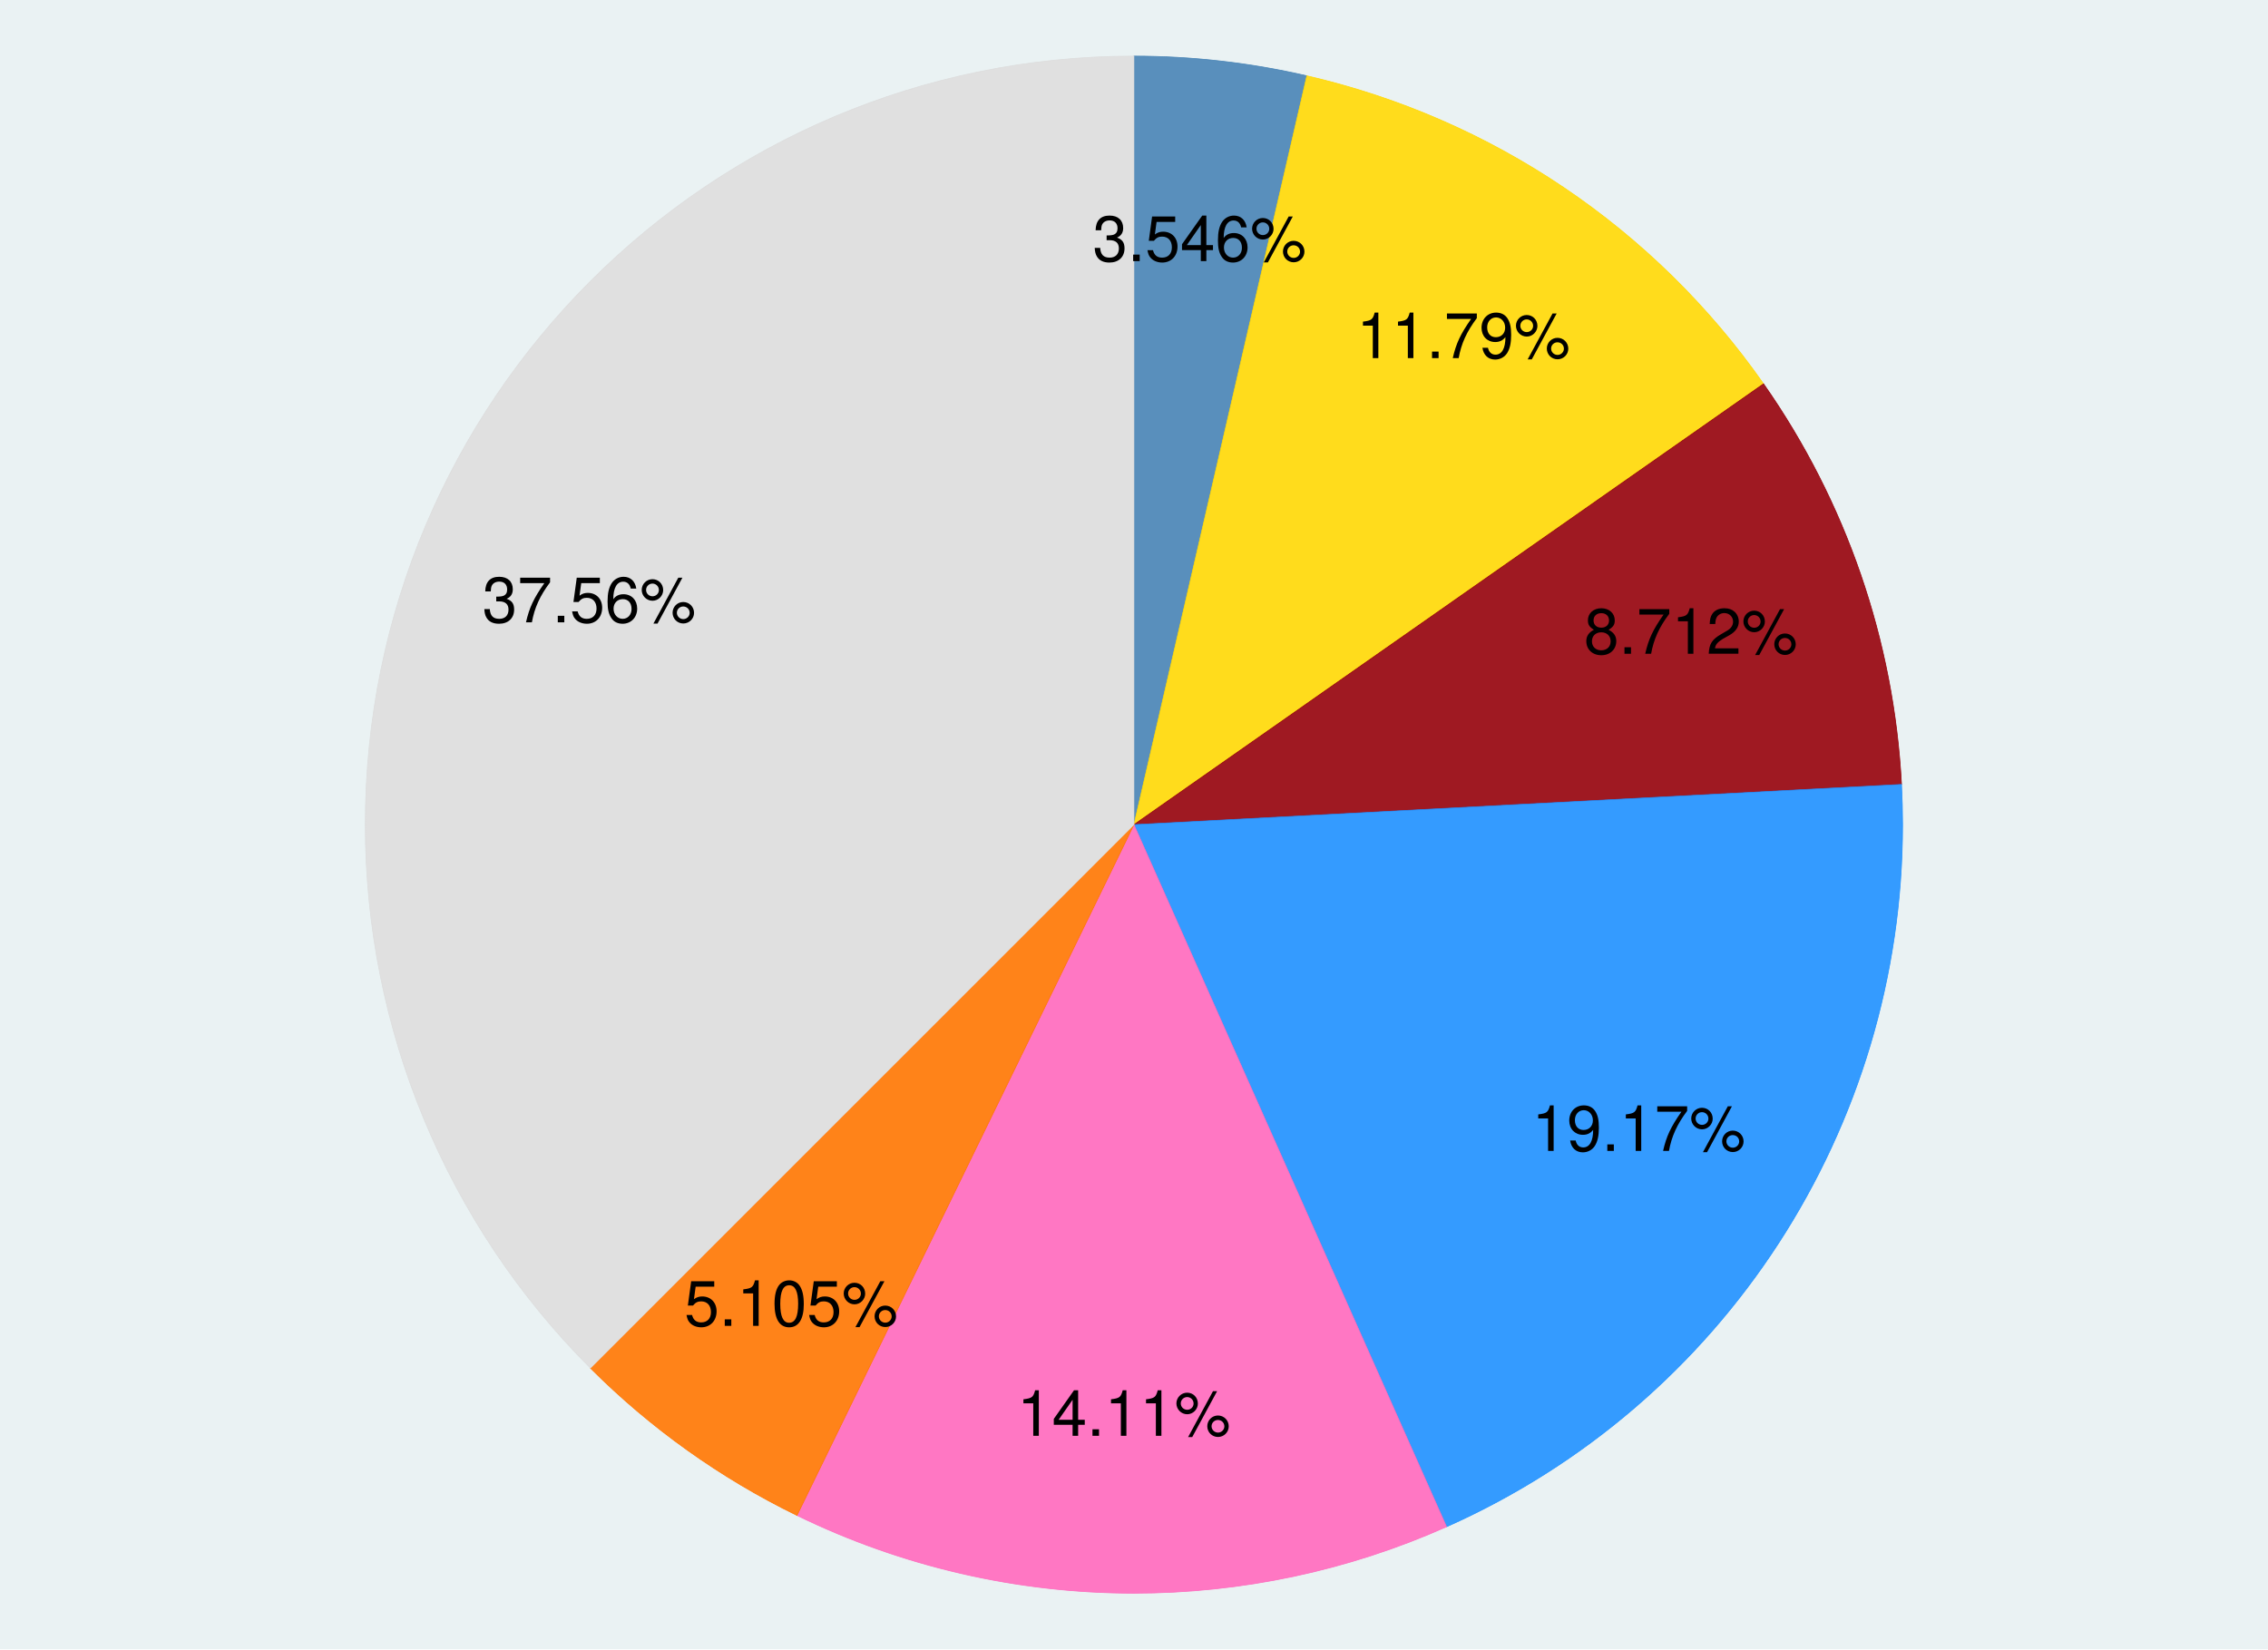
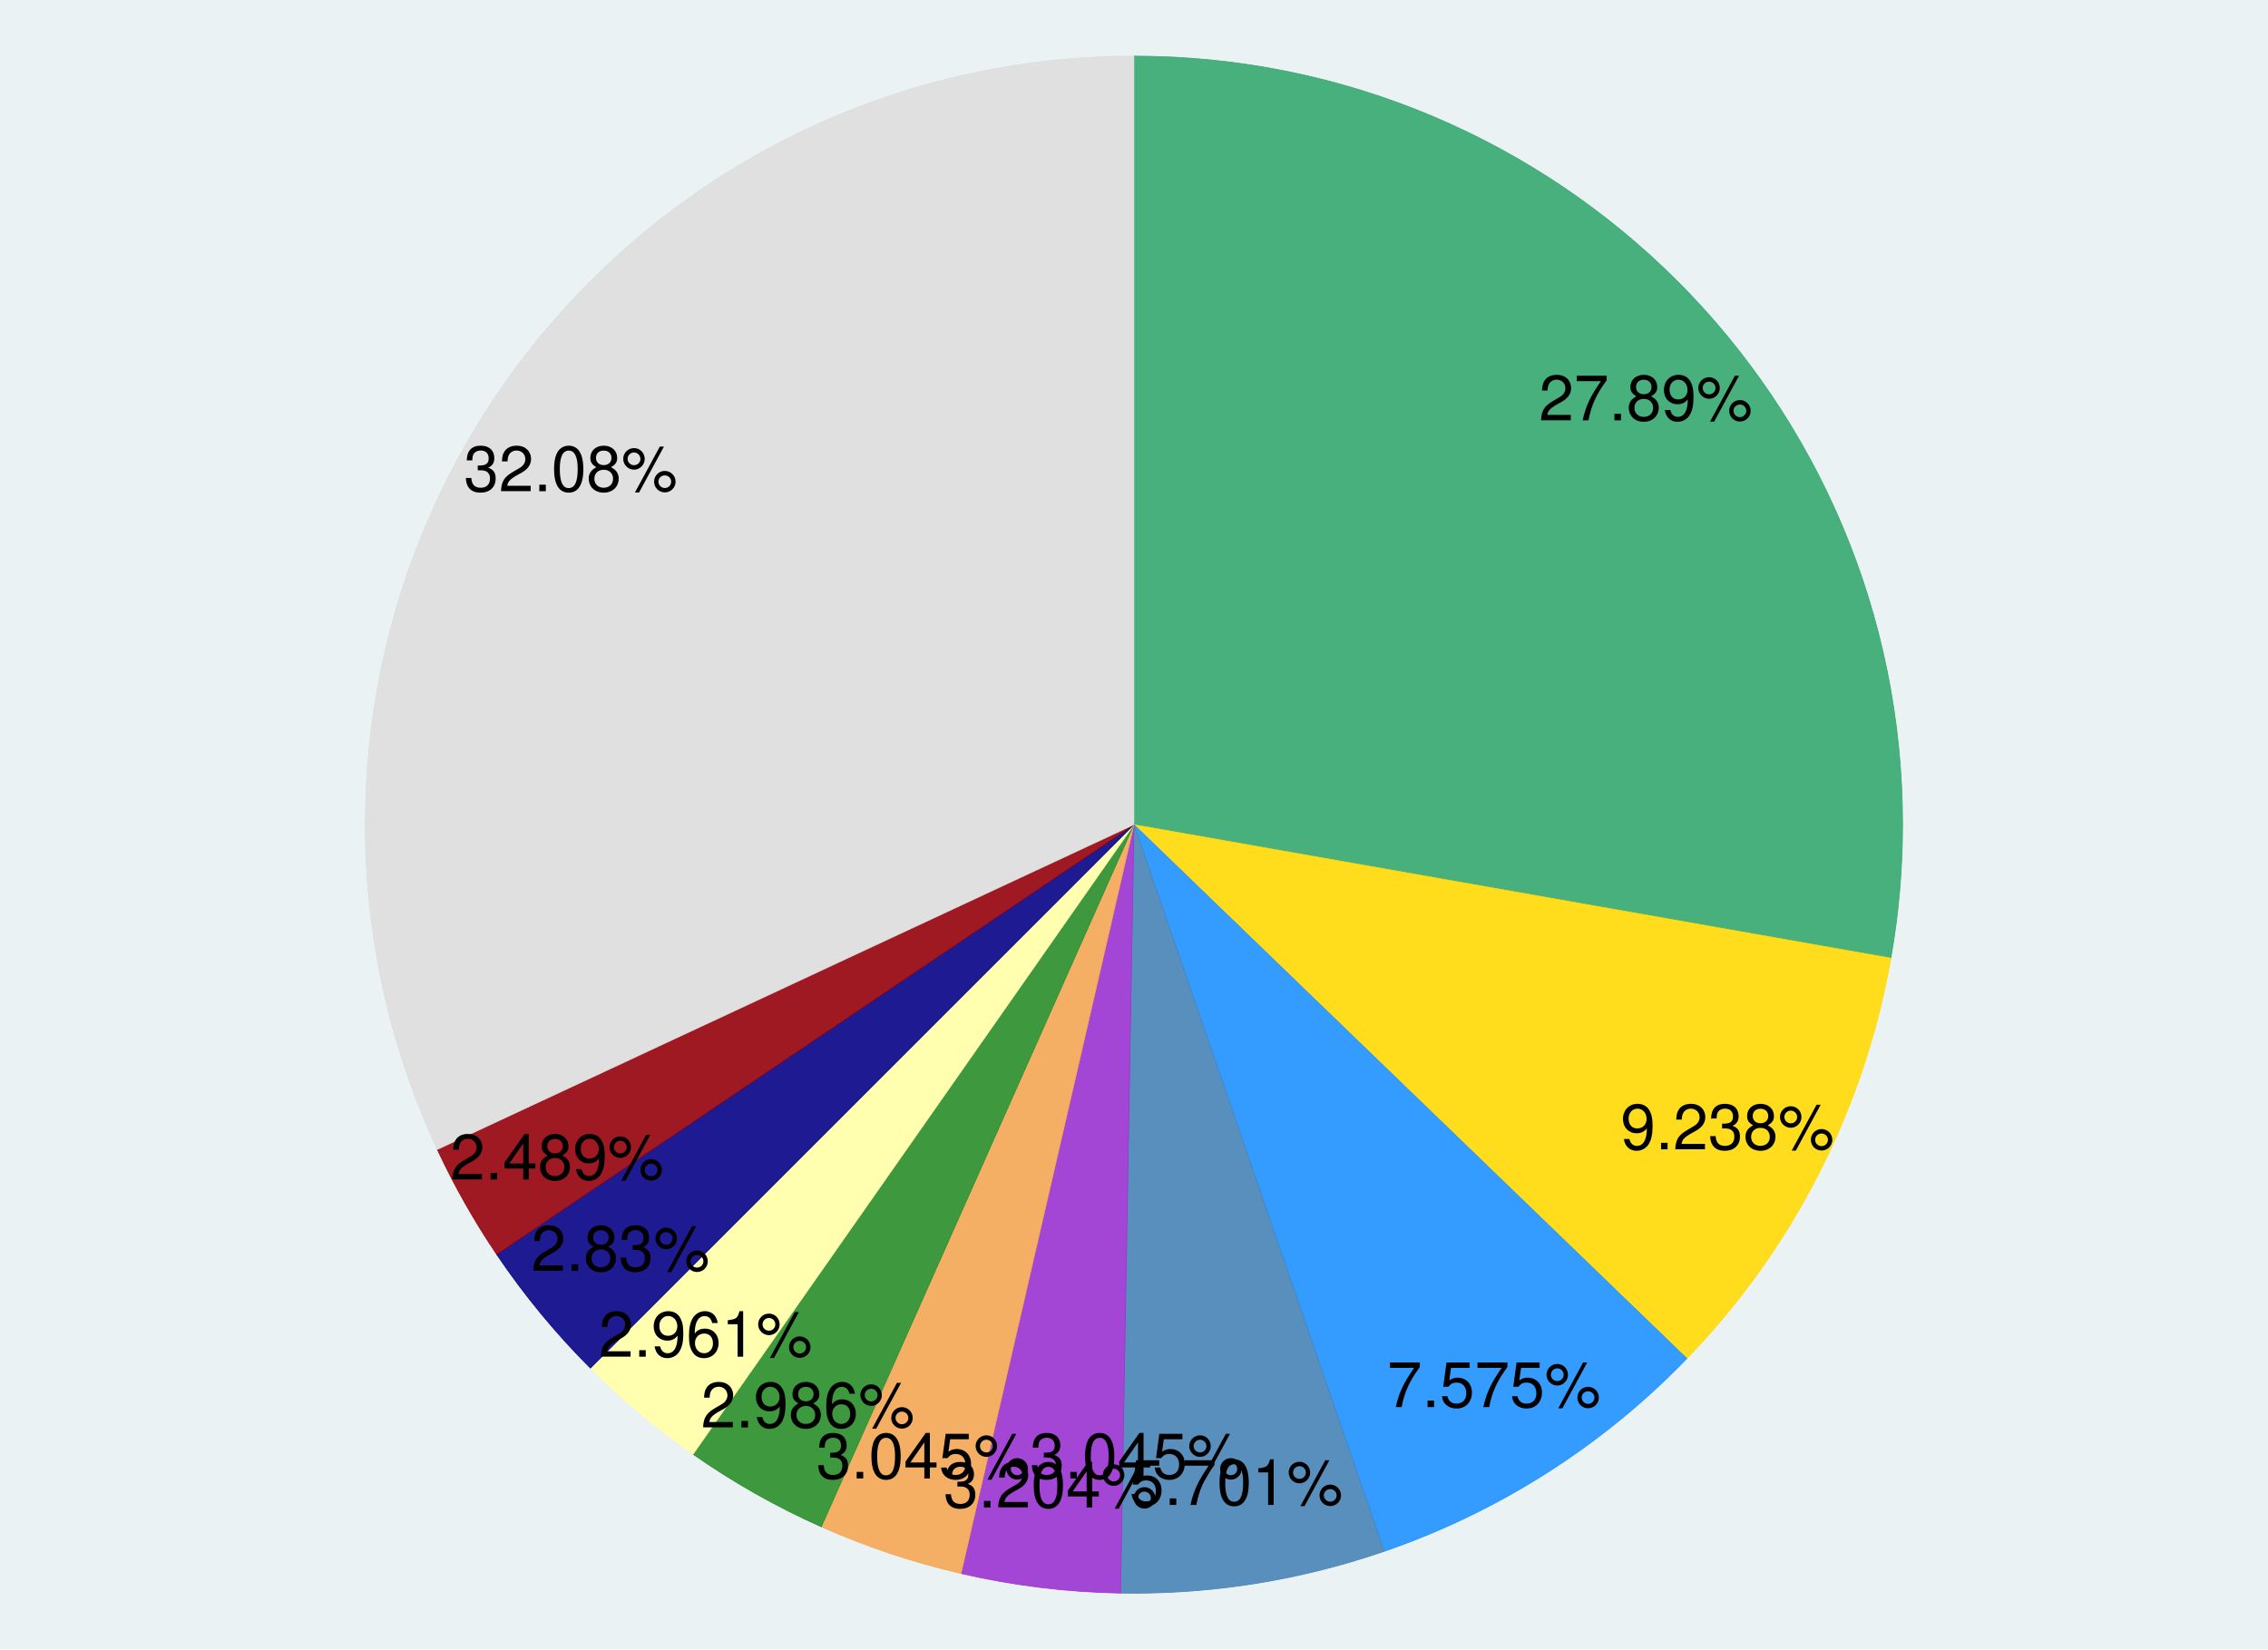
<svg xmlns="http://www.w3.org/2000/svg" viewBox="0 0 528 384" height="384" width="528" xml:space="preserve" id="svg2" version="1.1">
  <defs id="defs6" />
  <g transform="matrix(1.333333,0,0,-1.333333,0,384)" id="g10">
    <g transform="scale(0.1)" id="g12">
      <path id="path14" style="fill:#eaf2f3;fill-opacity:1;fill-rule:nonzero;stroke:none" d="M 0,0 H 3960 V 2880 H 0 Z" />
-       <path id="path16" style="fill:#598fbc;fill-opacity:1;fill-rule:nonzero;stroke:none" d="m 1979.88,1439.95 301.9,1307.68 c -99.01,22.85 -200.3,34.39 -301.9,34.39" />
-       <path id="path18" style="fill:none;stroke:#4783b5;stroke-width:1.2;stroke-linecap:butt;stroke-linejoin:miter;stroke-miterlimit:10;stroke-dasharray:none;stroke-opacity:1" d="m 1979.88,1439.95 301.9,1307.68 c -99.01,22.85 -200.3,34.39 -301.9,34.39 z" />
-       <path id="path20" style="fill:#ffdc1c;fill-opacity:1;fill-rule:nonzero;stroke:none" d="m 1979.88,1439.95 1099.35,769.78 c -190.22,271.68 -474.3,463.29 -797.45,537.9" />
-       <path id="path22" style="fill:none;stroke:#ffd803;stroke-width:1.2;stroke-linecap:butt;stroke-linejoin:miter;stroke-miterlimit:10;stroke-dasharray:none;stroke-opacity:1" d="m 1979.88,1439.95 1099.35,769.78 c -190.22,271.68 -474.3,463.29 -797.45,537.9 z" />
-       <path id="path24" style="fill:#9f1922;fill-opacity:1;fill-rule:nonzero;stroke:none" d="m 1979.88,1439.95 1340.23,70.25 c -13.16,251.14 -96.63,493.53 -240.88,699.53" />
-       <path id="path26" style="fill:none;stroke:#940009;stroke-width:1.2;stroke-linecap:butt;stroke-linejoin:miter;stroke-miterlimit:10;stroke-dasharray:none;stroke-opacity:1" d="m 1979.88,1439.95 1340.23,70.25 c -13.16,251.14 -96.63,493.53 -240.88,699.53 z" />
-       <path id="path28" style="fill:#349bff;fill-opacity:1;fill-rule:nonzero;stroke:none" d="M 1979.88,1439.95 2525.75,213.914 c 484.22,215.59 796.2,695.992 796.2,1226.036 0,23.43 -0.62,46.85 -1.84,70.25" />
-       <path id="path30" style="fill:none;stroke:#1e90ff;stroke-width:1.2;stroke-linecap:butt;stroke-linejoin:miter;stroke-miterlimit:10;stroke-dasharray:none;stroke-opacity:1" d="M 1979.88,1439.95 2525.75,213.914 c 484.22,215.59 796.2,695.992 796.2,1226.036 0,23.43 -0.62,46.85 -1.84,70.25 z" />
-       <path id="path32" style="fill:#ff77c3;fill-opacity:1;fill-rule:nonzero;stroke:none" d="M 1979.88,1439.95 1391.55,233.711 C 1574.8,144.34 1776,97.887 1979.88,97.887 c 188.07,0 374.05,39.531 545.87,116.027" />
-       <path id="path34" style="fill:none;stroke:#ff68bc;stroke-width:1.2;stroke-linecap:butt;stroke-linejoin:miter;stroke-miterlimit:10;stroke-dasharray:none;stroke-opacity:1" d="M 1979.88,1439.95 1391.55,233.711 C 1574.8,144.34 1776,97.887 1979.88,97.887 c 188.07,0 374.05,39.531 545.87,116.027 z" />
-       <path id="path36" style="fill:#ff8319;fill-opacity:1;fill-rule:nonzero;stroke:none" d="M 1979.88,1439.95 1030.89,490.969 c 105.14,-105.137 227.02,-192.078 360.66,-257.258" />
-       <path id="path38" style="fill:none;stroke:#ff7500;stroke-width:1.2;stroke-linecap:butt;stroke-linejoin:miter;stroke-miterlimit:10;stroke-dasharray:none;stroke-opacity:1" d="M 1979.88,1439.95 1030.89,490.969 c 105.14,-105.137 227.02,-192.078 360.66,-257.258 z" />
-       <path id="path40" style="fill:#e0e0e0;fill-opacity:1;fill-rule:nonzero;stroke:none" d="m 1979.88,1439.95 v 1342.07 c -741.21,0 -1342.071,-600.86 -1342.071,-1342.07 0,-355.93 141.398,-697.298 393.081,-948.981" />
-       <path id="path42" style="fill:none;stroke:#dcdcdc;stroke-width:1.2;stroke-linecap:butt;stroke-linejoin:miter;stroke-miterlimit:10;stroke-dasharray:none;stroke-opacity:1" d="m 1979.88,1439.95 v 1342.07 c -741.21,0 -1342.071,-600.86 -1342.071,-1342.07 0,-355.93 141.398,-697.298 393.081,-948.981 z" />
-       <g transform="scale(10)" id="g44">
-         <text id="text60" style="font-variant:normal;font-weight:normal;font-size:11.001px;font-family:Helvetica;-inkscape-font-specification:Helvetica;writing-mode:lr-tb;fill:#000000;fill-opacity:1;fill-rule:nonzero;stroke:none" transform="matrix(1,0,0,-1,190.782,242.402)">
-           <tspan id="tspan46" y="0" x="0 6.117 9.175 15.292 21.409 27.526">3.546%</tspan>
-           <tspan id="tspan48" y="16.941" x="46.072 52.189 58.306 61.364 67.481 73.598">11.79%</tspan>
-           <tspan id="tspan50" y="68.57" x="85.784 91.9 94.959 101.076 107.192 113.309">8.712%</tspan>
-           <tspan id="tspan52" y="155.38" x="76.676 82.793 88.909 91.968 98.085 104.201">19.17%</tspan>
-           <tspan id="tspan54" y="205.128" x="-13.216 -7.1 -0.983 2.076 8.192 14.309">14.11%</tspan>
-           <tspan id="tspan56" y="185.934" x="-71.305 -65.188 -62.13 -56.013 -49.896 -43.779">5.105%</tspan>
-           <tspan id="tspan58" y="63.075" x="-106.573 -100.457 -94.34 -91.281 -85.165 -79.048">37.56%</tspan>
+       <path id="path16" style="fill:#48b07d;fill-opacity:1;fill-rule:nonzero;stroke:none" d="m 1979.88,1439.95 1321.67,-233.04 c 13.57,76.94 20.4,154.92 20.4,233.04 0,741.21 -600.87,1342.07 -1342.07,1342.07" />
+       <path id="path18" style="fill:none;stroke:#34a76e;stroke-width:1.2;stroke-linecap:butt;stroke-linejoin:miter;stroke-miterlimit:10;stroke-dasharray:none;stroke-opacity:1" d="m 1979.88,1439.95 1321.67,-233.04 c 13.57,76.94 20.4,154.92 20.4,233.04 0,741.21 -600.87,1342.07 -1342.07,1342.07 z" />
+       <path id="path20" style="fill:#ffdc1c;fill-opacity:1;fill-rule:nonzero;stroke:none" d="m 1979.88,1439.95 965.4,-932.274 c 185.77,192.371 309.84,435.863 356.27,699.234" />
+       <path id="path22" style="fill:none;stroke:#ffd803;stroke-width:1.2;stroke-linecap:butt;stroke-linejoin:miter;stroke-miterlimit:10;stroke-dasharray:none;stroke-opacity:1" d="m 1979.88,1439.95 965.4,-932.274 c 185.77,192.371 309.84,435.863 356.27,699.234 z" />
+       <path id="path24" style="fill:#349bff;fill-opacity:1;fill-rule:nonzero;stroke:none" d="M 1979.88,1439.95 2416.81,171.004 c 200.25,68.949 381.35,184.324 528.47,336.672" />
+       <path id="path26" style="fill:none;stroke:#1e90ff;stroke-width:1.2;stroke-linecap:butt;stroke-linejoin:miter;stroke-miterlimit:10;stroke-dasharray:none;stroke-opacity:1" d="M 1979.88,1439.95 2416.81,171.004 c 200.25,68.949 381.35,184.324 528.47,336.672 z" />
+       <path id="path28" style="fill:#598fbc;fill-opacity:1;fill-rule:nonzero;stroke:none" d="M 1979.88,1439.95 1956.45,98.09 c 7.81,-0.133 15.62,-0.203 23.43,-0.203 148.68,0 296.34,24.711 436.93,73.117" />
+       <path id="path30" style="fill:none;stroke:#4682b4;stroke-width:1.2;stroke-linecap:butt;stroke-linejoin:miter;stroke-miterlimit:10;stroke-dasharray:none;stroke-opacity:1" d="M 1979.88,1439.95 1956.45,98.09 c 7.81,-0.133 15.62,-0.203 23.43,-0.203 148.68,0 296.34,24.711 436.93,73.117 z" />
+       <path id="path32" style="fill:#a346d5;fill-opacity:1;fill-rule:nonzero;stroke:none" d="M 1979.88,1439.95 1677.98,132.285 c 91.37,-21.097 184.71,-32.562 278.47,-34.195" />
+       <path id="path34" style="fill:none;stroke:#9931d0;stroke-width:1.2;stroke-linecap:butt;stroke-linejoin:miter;stroke-miterlimit:10;stroke-dasharray:none;stroke-opacity:1" d="M 1979.88,1439.95 1677.98,132.285 c 91.37,-21.097 184.71,-32.562 278.47,-34.195 z" />
+       <path id="path36" style="fill:#f4af65;fill-opacity:1;fill-rule:nonzero;stroke:none" d="M 1979.88,1439.95 1434.01,213.914 c 78.52,-34.957 160.22,-62.297 243.97,-81.629" />
+       <path id="path38" style="fill:none;stroke:#f3a654;stroke-width:1.2;stroke-linecap:butt;stroke-linejoin:miter;stroke-miterlimit:10;stroke-dasharray:none;stroke-opacity:1" d="M 1979.88,1439.95 1434.01,213.914 c 78.52,-34.957 160.22,-62.297 243.97,-81.629 z" />
+       <path id="path40" style="fill:#3d983e;fill-opacity:1;fill-rule:nonzero;stroke:none" d="M 1979.88,1439.95 1210.1,340.598 c 70.4,-49.297 145.39,-91.727 223.91,-126.684" />
+       <path id="path42" style="fill:none;stroke:#278d29;stroke-width:1.2;stroke-linecap:butt;stroke-linejoin:miter;stroke-miterlimit:10;stroke-dasharray:none;stroke-opacity:1" d="M 1979.88,1439.95 1210.1,340.598 c 70.4,-49.297 145.39,-91.727 223.91,-126.684 z" />
+       <path id="path44" style="fill:#ffffaf;fill-opacity:1;fill-rule:nonzero;stroke:none" d="M 1979.88,1439.95 1030.89,490.969 C 1086.13,435.727 1146.1,385.41 1210.1,340.598" />
+       <path id="path46" style="fill:none;stroke:#ffffa6;stroke-width:1.2;stroke-linecap:butt;stroke-linejoin:miter;stroke-miterlimit:10;stroke-dasharray:none;stroke-opacity:1" d="M 1979.88,1439.95 1030.89,490.969 C 1086.13,435.727 1146.1,385.41 1210.1,340.598 Z" />
+       <path id="path48" style="fill:#1d1a92;fill-opacity:1;fill-rule:nonzero;stroke:none" d="M 1979.88,1439.95 867.25,689.48 c 48.063,-71.253 102.863,-137.734 163.64,-198.511" />
+       <path id="path50" style="fill:none;stroke:#040186;stroke-width:1.2;stroke-linecap:butt;stroke-linejoin:miter;stroke-miterlimit:10;stroke-dasharray:none;stroke-opacity:1" d="M 1979.88,1439.95 867.25,689.48 c 48.063,-71.253 102.863,-137.734 163.64,-198.511 z" />
+       <path id="path52" style="fill:#9f1922;fill-opacity:1;fill-rule:nonzero;stroke:none" d="M 1979.88,1439.95 763.551,872.773 C 793.262,809.055 827.938,747.766 867.25,689.48" />
+       <path id="path54" style="fill:none;stroke:#940009;stroke-width:1.2;stroke-linecap:butt;stroke-linejoin:miter;stroke-miterlimit:10;stroke-dasharray:none;stroke-opacity:1" d="M 1979.88,1439.95 763.551,872.773 C 793.262,809.055 827.938,747.766 867.25,689.48 Z" />
+       <path id="path56" style="fill:#e0e0e0;fill-opacity:1;fill-rule:nonzero;stroke:none" d="m 1979.88,1439.95 v 1342.07 c -741.21,0 -1342.071,-600.86 -1342.071,-1342.07 0,-195.97 42.921,-389.57 125.742,-567.177" />
+       <path id="path58" style="fill:none;stroke:#dcdcdc;stroke-width:1.2;stroke-linecap:butt;stroke-linejoin:miter;stroke-miterlimit:10;stroke-dasharray:none;stroke-opacity:1" d="m 1979.88,1439.95 v 1342.07 c -741.21,0 -1342.071,-600.86 -1342.071,-1342.07 0,-195.97 42.921,-389.57 125.742,-567.177 z" />
+       <g transform="scale(10)" id="g60">
+         <text id="text84" style="font-variant:normal;font-weight:normal;font-size:11.001px;font-family:Helvetica;-inkscape-font-specification:Helvetica;writing-mode:lr-tb;fill:#000000;fill-opacity:1;fill-rule:nonzero;stroke:none" transform="matrix(1,0,0,-1,268.696,214.595)">
+           <tspan id="tspan62" y="0" x="0 6.117 12.234 15.292 21.409 27.526">27.89%</tspan>
+           <tspan id="tspan64" y="127.302" x="14.256 20.373 23.431 29.548 35.665 41.781">9.238%</tspan>
+           <tspan id="tspan66" y="172.31" x="-26.507 -20.391 -17.332 -11.215 -5.099 1.018">7.575%</tspan>
+           <tspan id="tspan68" y="189.387" x="-71.528 -65.411 -62.353 -56.236 -50.119 -44.002">5.701%</tspan>
+           <tspan id="tspan70" y="189.833" x="-103.963 -97.846 -94.787 -88.671 -82.554 -76.437">3.204%</tspan>
+           <tspan id="tspan72" y="184.771" x="-126.188 -120.071 -117.013 -110.896 -104.779 -98.662 -126.188 -120.071 -117.013 -110.896 -104.779 -98.662">3.045%3.045%</tspan>
+           <tspan id="tspan74" y="175.862" x="-146.31 -140.193 -137.135 -131.018 -124.901 -118.784">2.986%</tspan>
+           <tspan id="tspan76" y="163.511" x="-164.155 -158.038 -154.98 -148.863 -142.746 -136.629">2.961%</tspan>
+           <tspan id="tspan78" y="148.513" x="-175.971 -169.854 -166.796 -160.679 -154.562">2.83%</tspan>
+           <tspan id="tspan80" y="132.561" x="-190.105 -183.988 -180.93 -174.813 -168.696 -162.58">2.489%</tspan>
+           <tspan id="tspan82" y="12.375" x="-187.716 -181.6 -175.483 -172.424 -166.308 -160.191">32.08%</tspan>
        </text>
      </g>
    </g>
  </g>
</svg>
